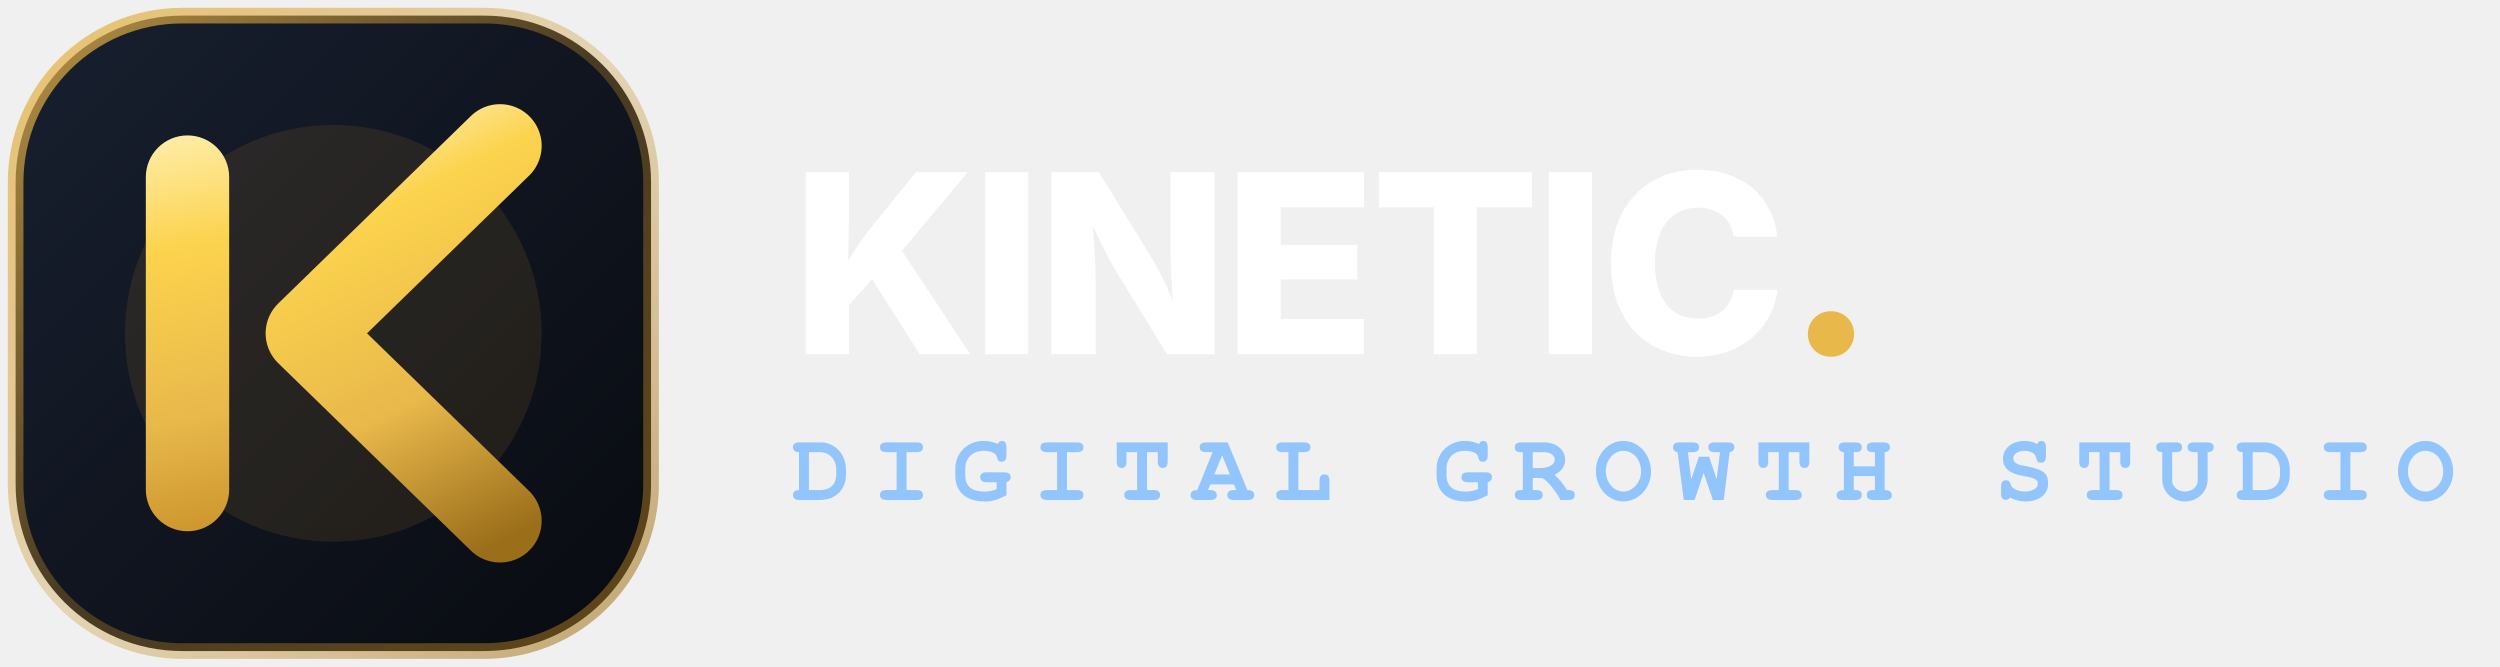
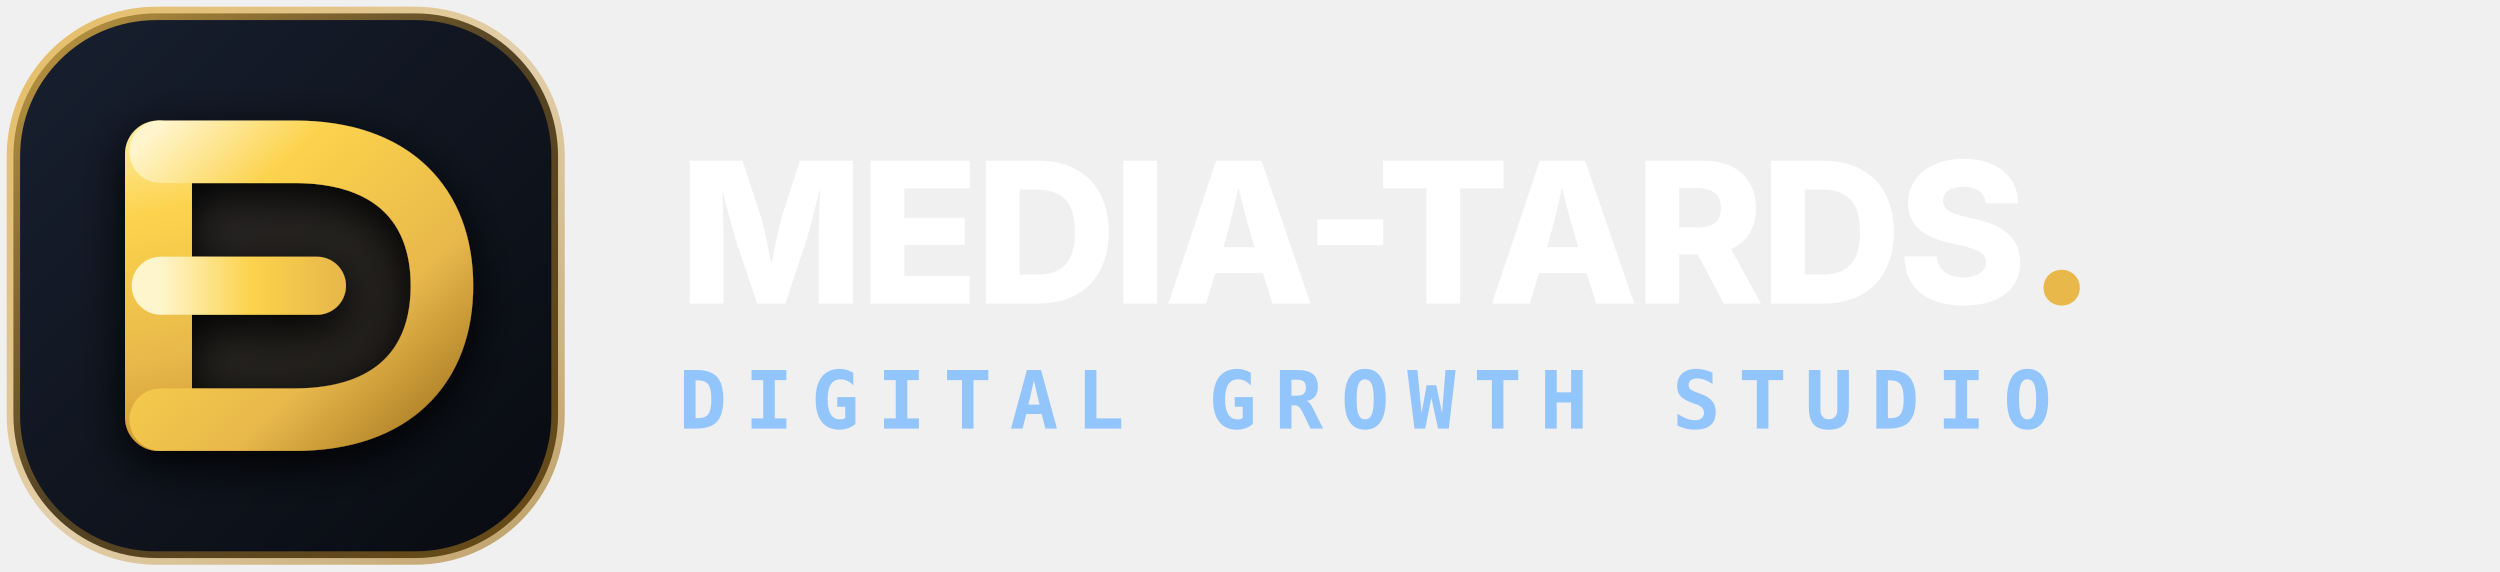
- <svg xmlns="http://www.w3.org/2000/svg" viewBox="0 0 240 64" fill="none">
+ <svg xmlns="http://www.w3.org/2000/svg" viewBox="0 0 280 64" fill="none">
  <defs>
    <linearGradient id="lw-bg" x1="0" y1="0" x2="64" y2="64" gradientUnits="userSpaceOnUse">
      <stop offset="0%" stop-color="#182030" />
      <stop offset="100%" stop-color="#080A0F" />
    </linearGradient>
    <linearGradient id="lw-border" x1="0" y1="0" x2="64" y2="64" gradientUnits="userSpaceOnUse">
-       <stop offset="0%" stop-color="#E8B84B" stop-opacity="0.8" />
-       <stop offset="50%" stop-color="#C9922A" stop-opacity="0.3" />
-       <stop offset="100%" stop-color="#9B6E1A" stop-opacity="0.6" />
+       <stop offset="0%" stop-color="#E8B84B" stop-opacity="0.85" />
+       <stop offset="50%" stop-color="#C9922A" stop-opacity="0.35" />
+       <stop offset="100%" stop-color="#9B6E1A" stop-opacity="0.65" />
    </linearGradient>
-     <linearGradient id="lw-pillar" x1="14" y1="12" x2="22" y2="52" gradientUnits="userSpaceOnUse">
+     <linearGradient id="lw-spine" x1="14" y1="12" x2="22" y2="52" gradientUnits="userSpaceOnUse">
      <stop offset="0%" stop-color="#FFF0B3" />
      <stop offset="30%" stop-color="#FCD34D" />
      <stop offset="70%" stop-color="#E8B84B" />
      <stop offset="100%" stop-color="#C9922A" />
    </linearGradient>
-     <linearGradient id="lw-chevron" x1="28" y1="12" x2="48" y2="52" gradientUnits="userSpaceOnUse">
+     <linearGradient id="lw-loop" x1="18" y1="14" x2="52" y2="50" gradientUnits="userSpaceOnUse">
      <stop offset="0%" stop-color="#FFF5CC" />
      <stop offset="25%" stop-color="#FCD34D" />
      <stop offset="65%" stop-color="#E8B84B" />
      <stop offset="100%" stop-color="#9B6E1A" />
    </linearGradient>
+     <linearGradient id="lw-mid" x1="18" y1="32" x2="38" y2="32" gradientUnits="userSpaceOnUse">
+       <stop offset="0%" stop-color="#FFF5CC" />
+       <stop offset="50%" stop-color="#FCD34D" />
+       <stop offset="100%" stop-color="#E8B84B" />
+     </linearGradient>
+     <filter id="lw-glow" x="4" y="4" width="56" height="56" filterUnits="userSpaceOnUse">
+       <feDropShadow dx="0" dy="1.5" stdDeviation="2.5" floodColor="#C9922A" floodOpacity="0.4" />
+     </filter>
  </defs>
  <g transform="translate(0, 0)">
    <rect x="1.5" y="1.5" width="61" height="61" rx="16" fill="url(#lw-bg)" stroke="url(#lw-border)" stroke-width="1.5" />
-     <circle cx="32" cy="32" r="20" fill="#C9922A" opacity="0.12" />
-     <rect x="14" y="13" width="8" height="38" rx="4" fill="url(#lw-pillar)" />
-     <path d="M 48 14 L 29.5 32 L 48 50" stroke="url(#lw-chevron)" stroke-width="8" stroke-linecap="round" stroke-linejoin="round" />
+     <circle cx="32" cy="32" r="18" fill="#C9922A" opacity="0.12" />
+     <g filter="url(#lw-glow)">
+       <rect x="14" y="13.5" width="7.5" height="37" rx="3.75" fill="url(#lw-spine)" />
+       <path d="M 18 17 L 33 17 C 44 17 49.5 23 49.5 32 C 49.5 41 44 47 33 47 L 18 47" stroke="url(#lw-loop)" stroke-width="7" stroke-linecap="round" stroke-linejoin="round" />
+       <path d="M 18 32 L 35.5 32" stroke="url(#lw-mid)" stroke-width="6.5" stroke-linecap="round" />
+     </g>
  </g>
-   <text x="76" y="34" font-family="system-ui, -apple-system, sans-serif" font-weight="800" font-size="24" fill="#FFFFFF" letter-spacing="-0.5">
-     KINETIC<tspan fill="#E8B84B">.</tspan>
+   <text x="76" y="34" font-family="'Plus Jakarta Sans', Inter, system-ui, sans-serif" font-weight="800" font-size="22" fill="#FFFFFF" letter-spacing="-0.5">
+     MEDIA-TARDS<tspan fill="#E8B84B">.</tspan>
  </text>
-   <text x="76" y="48" font-family="'JetBrains Mono', monospace, Courier" font-weight="600" font-size="9.5" fill="#93C5FD" letter-spacing="2">
+   <text x="76" y="48" font-family="'JetBrains Mono', monospace" font-weight="600" font-size="9" fill="#93C5FD" letter-spacing="2">
    DIGITAL GROWTH STUDIO
  </text>
</svg>
